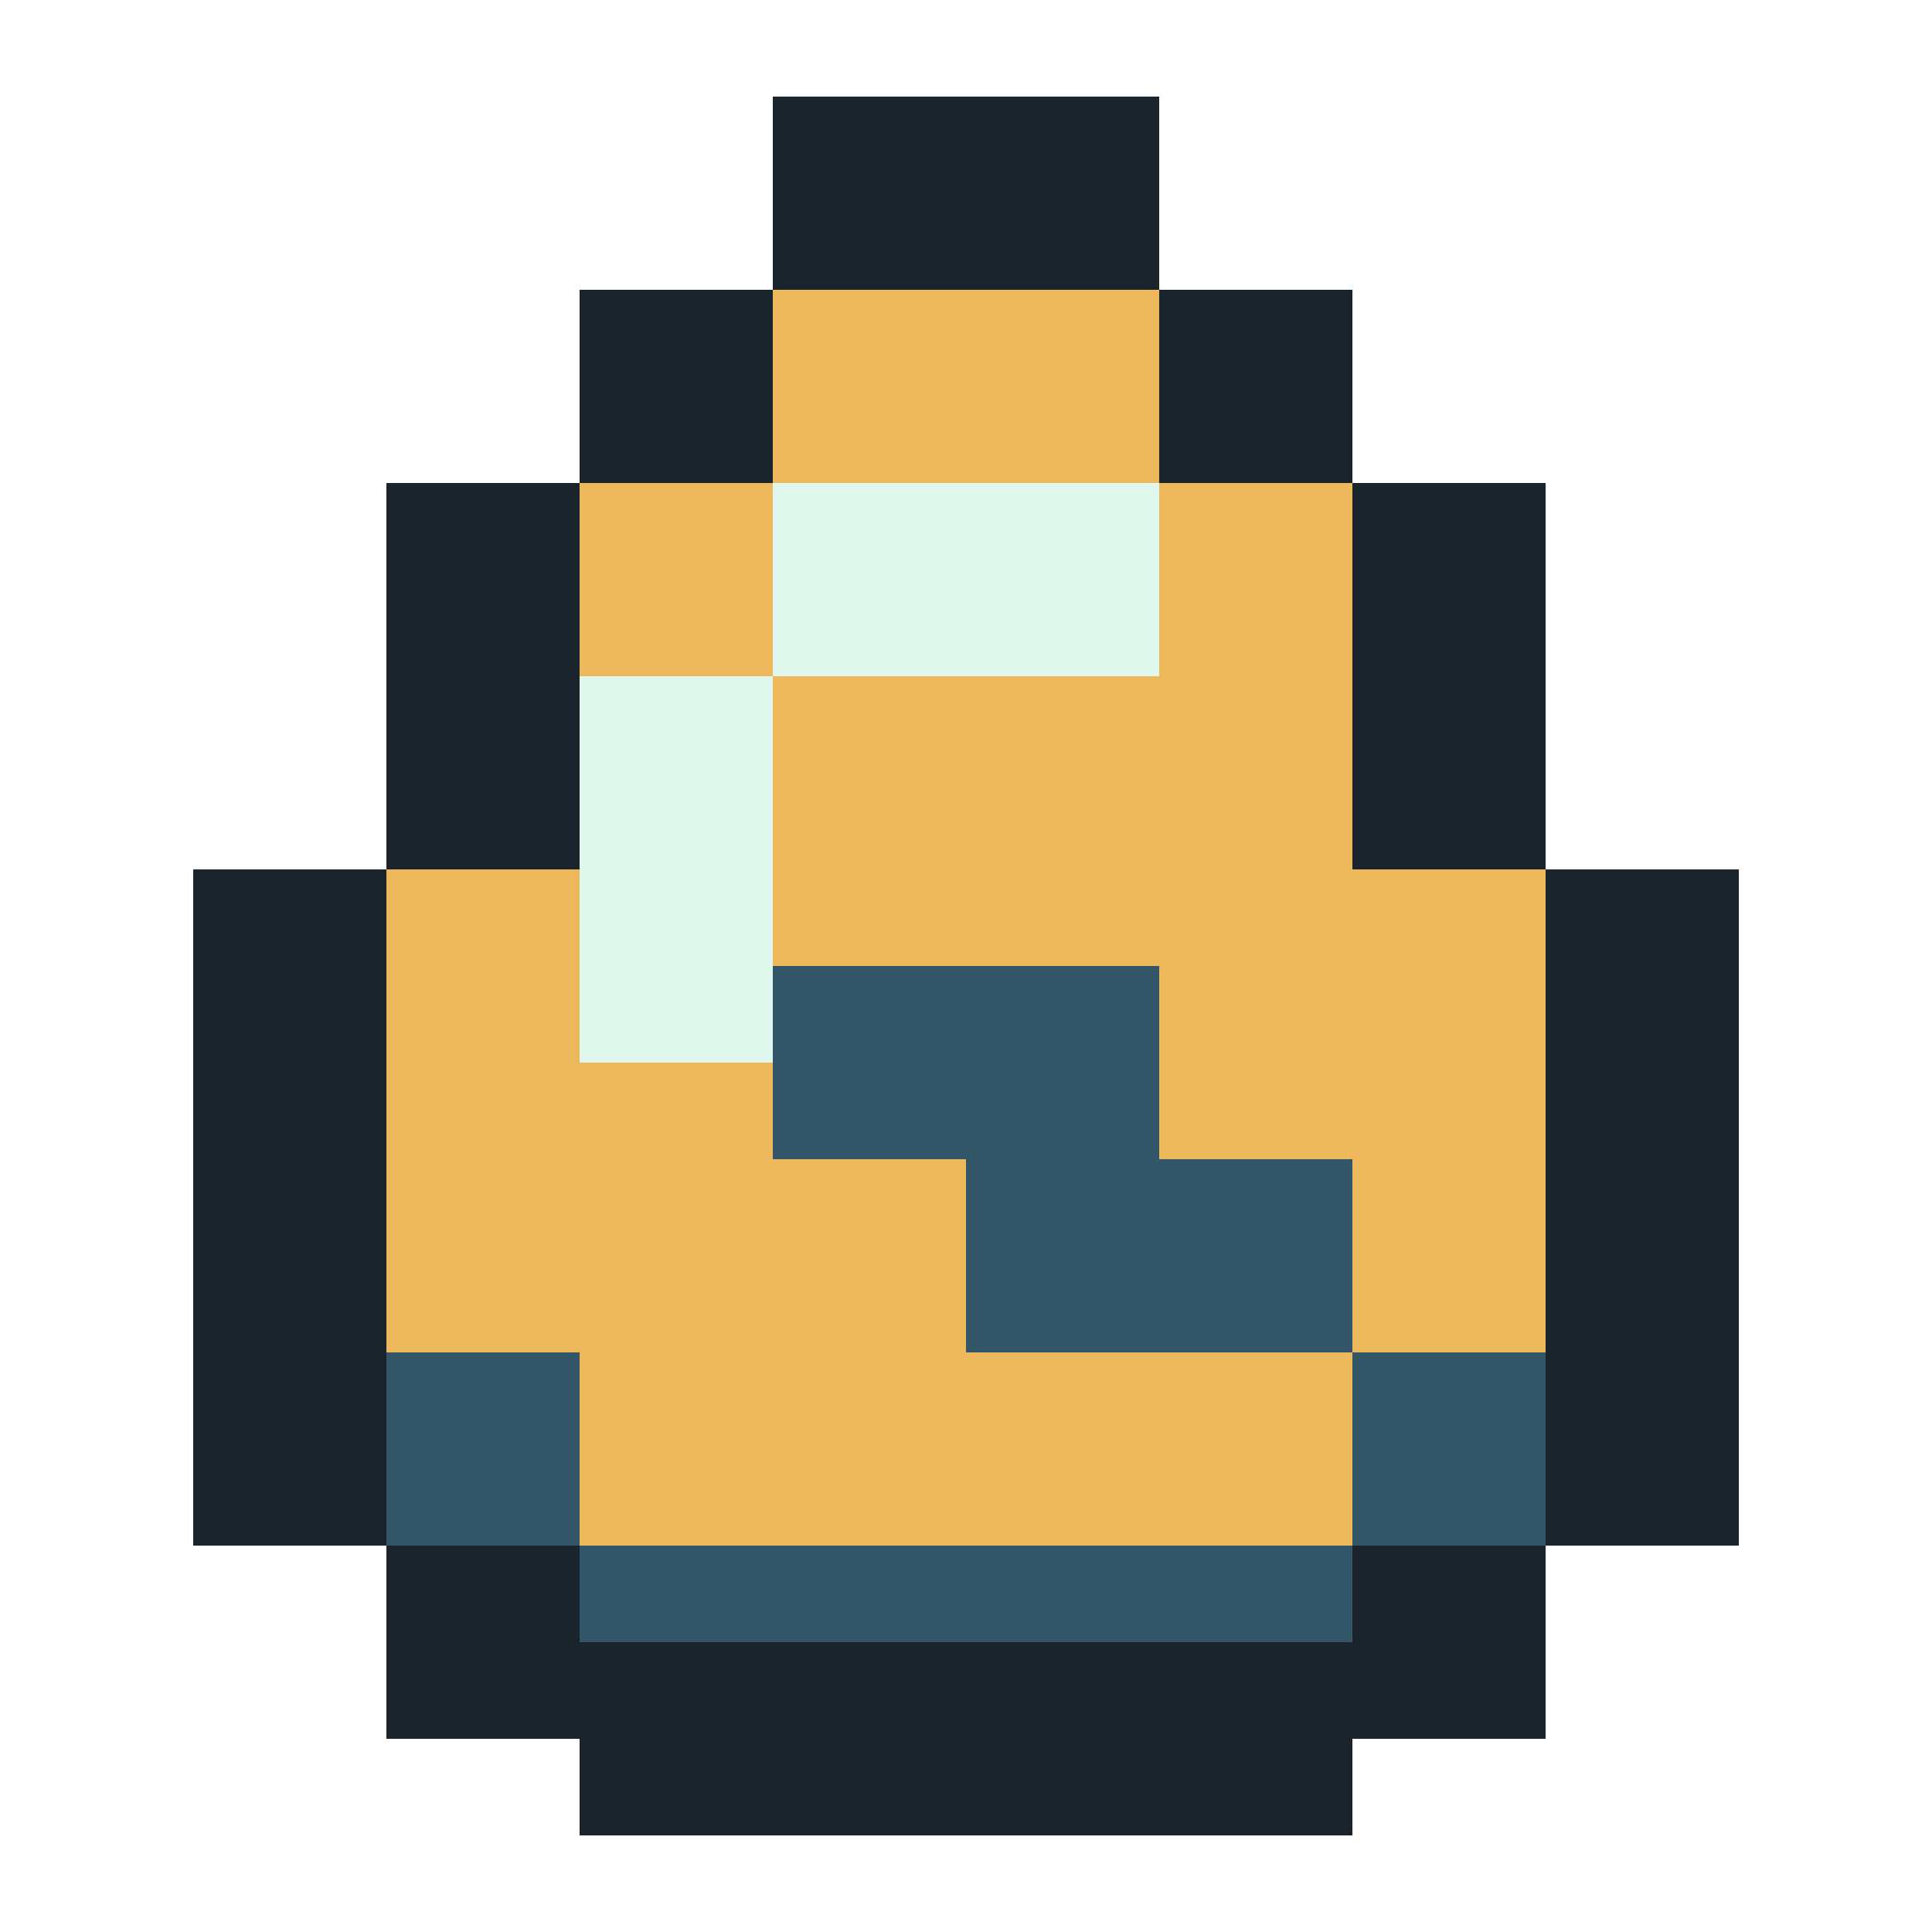
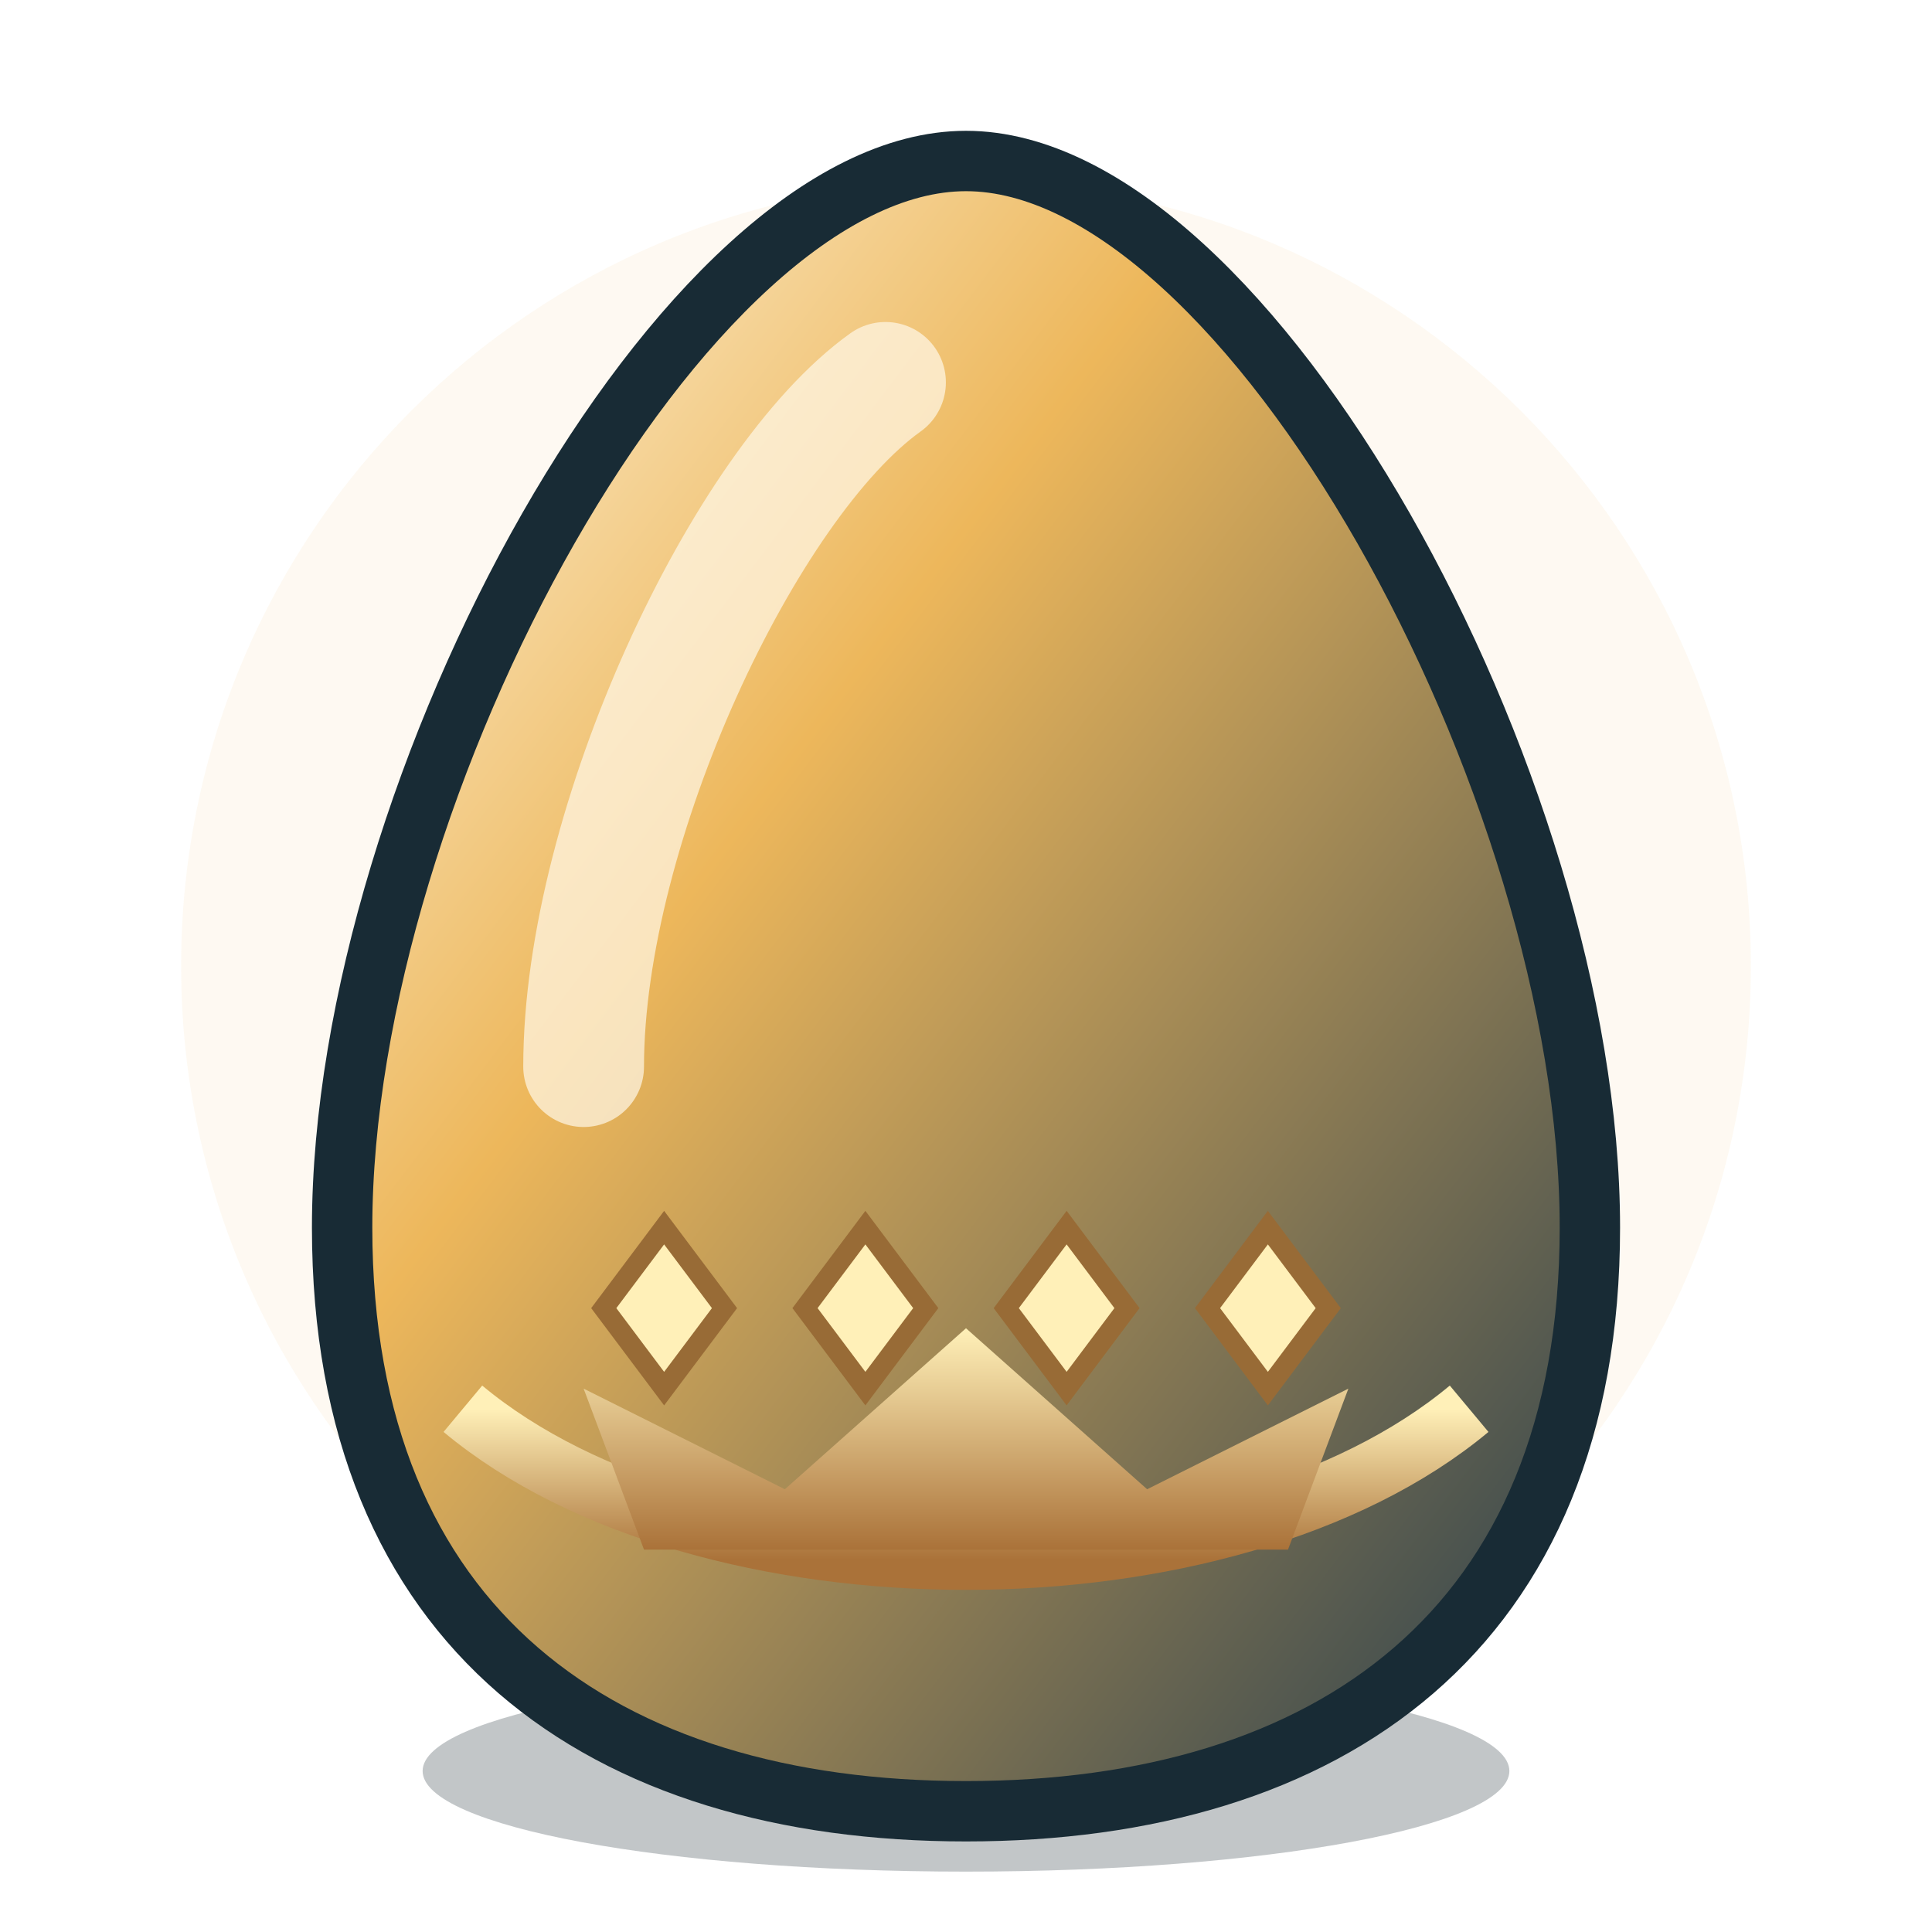
- <svg xmlns="http://www.w3.org/2000/svg" width="40" height="40" viewBox="0 0 40 40" shape-rendering="crispEdges">
-   <path fill="#19242c" d="M16 2h8v4h4v4h4v8h4v14h-4v4h-4v2H12v-2H8v-4H4V18h4v-8h4V6h4z" />
-   <path fill="#335568" d="M16 6h8v4h4v8h4v14h-4v2H12v-2H8V18h4v-8h4z" />
-   <path fill="#edb75b" d="M16 6h8v4h4v8h4v10h-4v4H12v-4H8V18h4v-8h4z" />
-   <path fill="#e0f7ed" d="M16 10h8v4h-8v8h-4v-8h4z" />
-   <path fill="#335568" d="M20 20h4v4h4v4h-8v-4h-4v-4z" />
+ <svg xmlns="http://www.w3.org/2000/svg" width="96" height="96" viewBox="0 0 96 96">
+   <defs>
+     <linearGradient id="shell" x1="0" y1="0" x2="1" y2="1">
+       <stop stop-color="#fff8e5" />
+       <stop offset=".36" stop-color="#edb75b" />
+       <stop offset="1" stop-color="#253c4c" />
+     </linearGradient>
+     <linearGradient id="rim" x2="0" y2="1">
+       <stop stop-color="#fff0b8" />
+       <stop offset="1" stop-color="#aa7239" />
+     </linearGradient>
+   </defs>
+   <ellipse cx="48" cy="88" rx="27" ry="5" fill="#0c1b24" opacity=".25" />
+   <circle cx="48" cy="48" r="39" fill="#edb75b" opacity=".08" />
+   <path d="M48 8C34 8 17 39 17 61c0 20 13 29 31 29s31-9 31-29C79 39 62 8 48 8z" fill="url(#shell)" stroke="#182b35" stroke-width="3" />
+   <path d="M29 53c0-12 8-29 15-34" fill="none" stroke="#fff8e8" stroke-opacity=".7" stroke-width="6" stroke-linecap="round" />
+   <path d="M23 70c12 10 38 10 50 0" fill="none" stroke="url(#rim)" stroke-width="3" />
+   <path d="M33.0 61l3 4-3 4-3-4z" fill="#fff0b8" stroke="#986b36" stroke-width="1" />
+   <path d="M43.0 61l3 4-3 4-3-4z" fill="#fff0b8" stroke="#986b36" stroke-width="1" />
+   <path d="M53.0 61l3 4-3 4-3-4z" fill="#fff0b8" stroke="#986b36" stroke-width="1" />
+   <path d="M63.0 61l3 4-3 4-3-4z" fill="#fff0b8" stroke="#986b36" stroke-width="1" />
+   <path d="M32 77l-3-8 10 5 9-8 9 8 10-5-3 8z" fill="url(#rim)" />
</svg>
